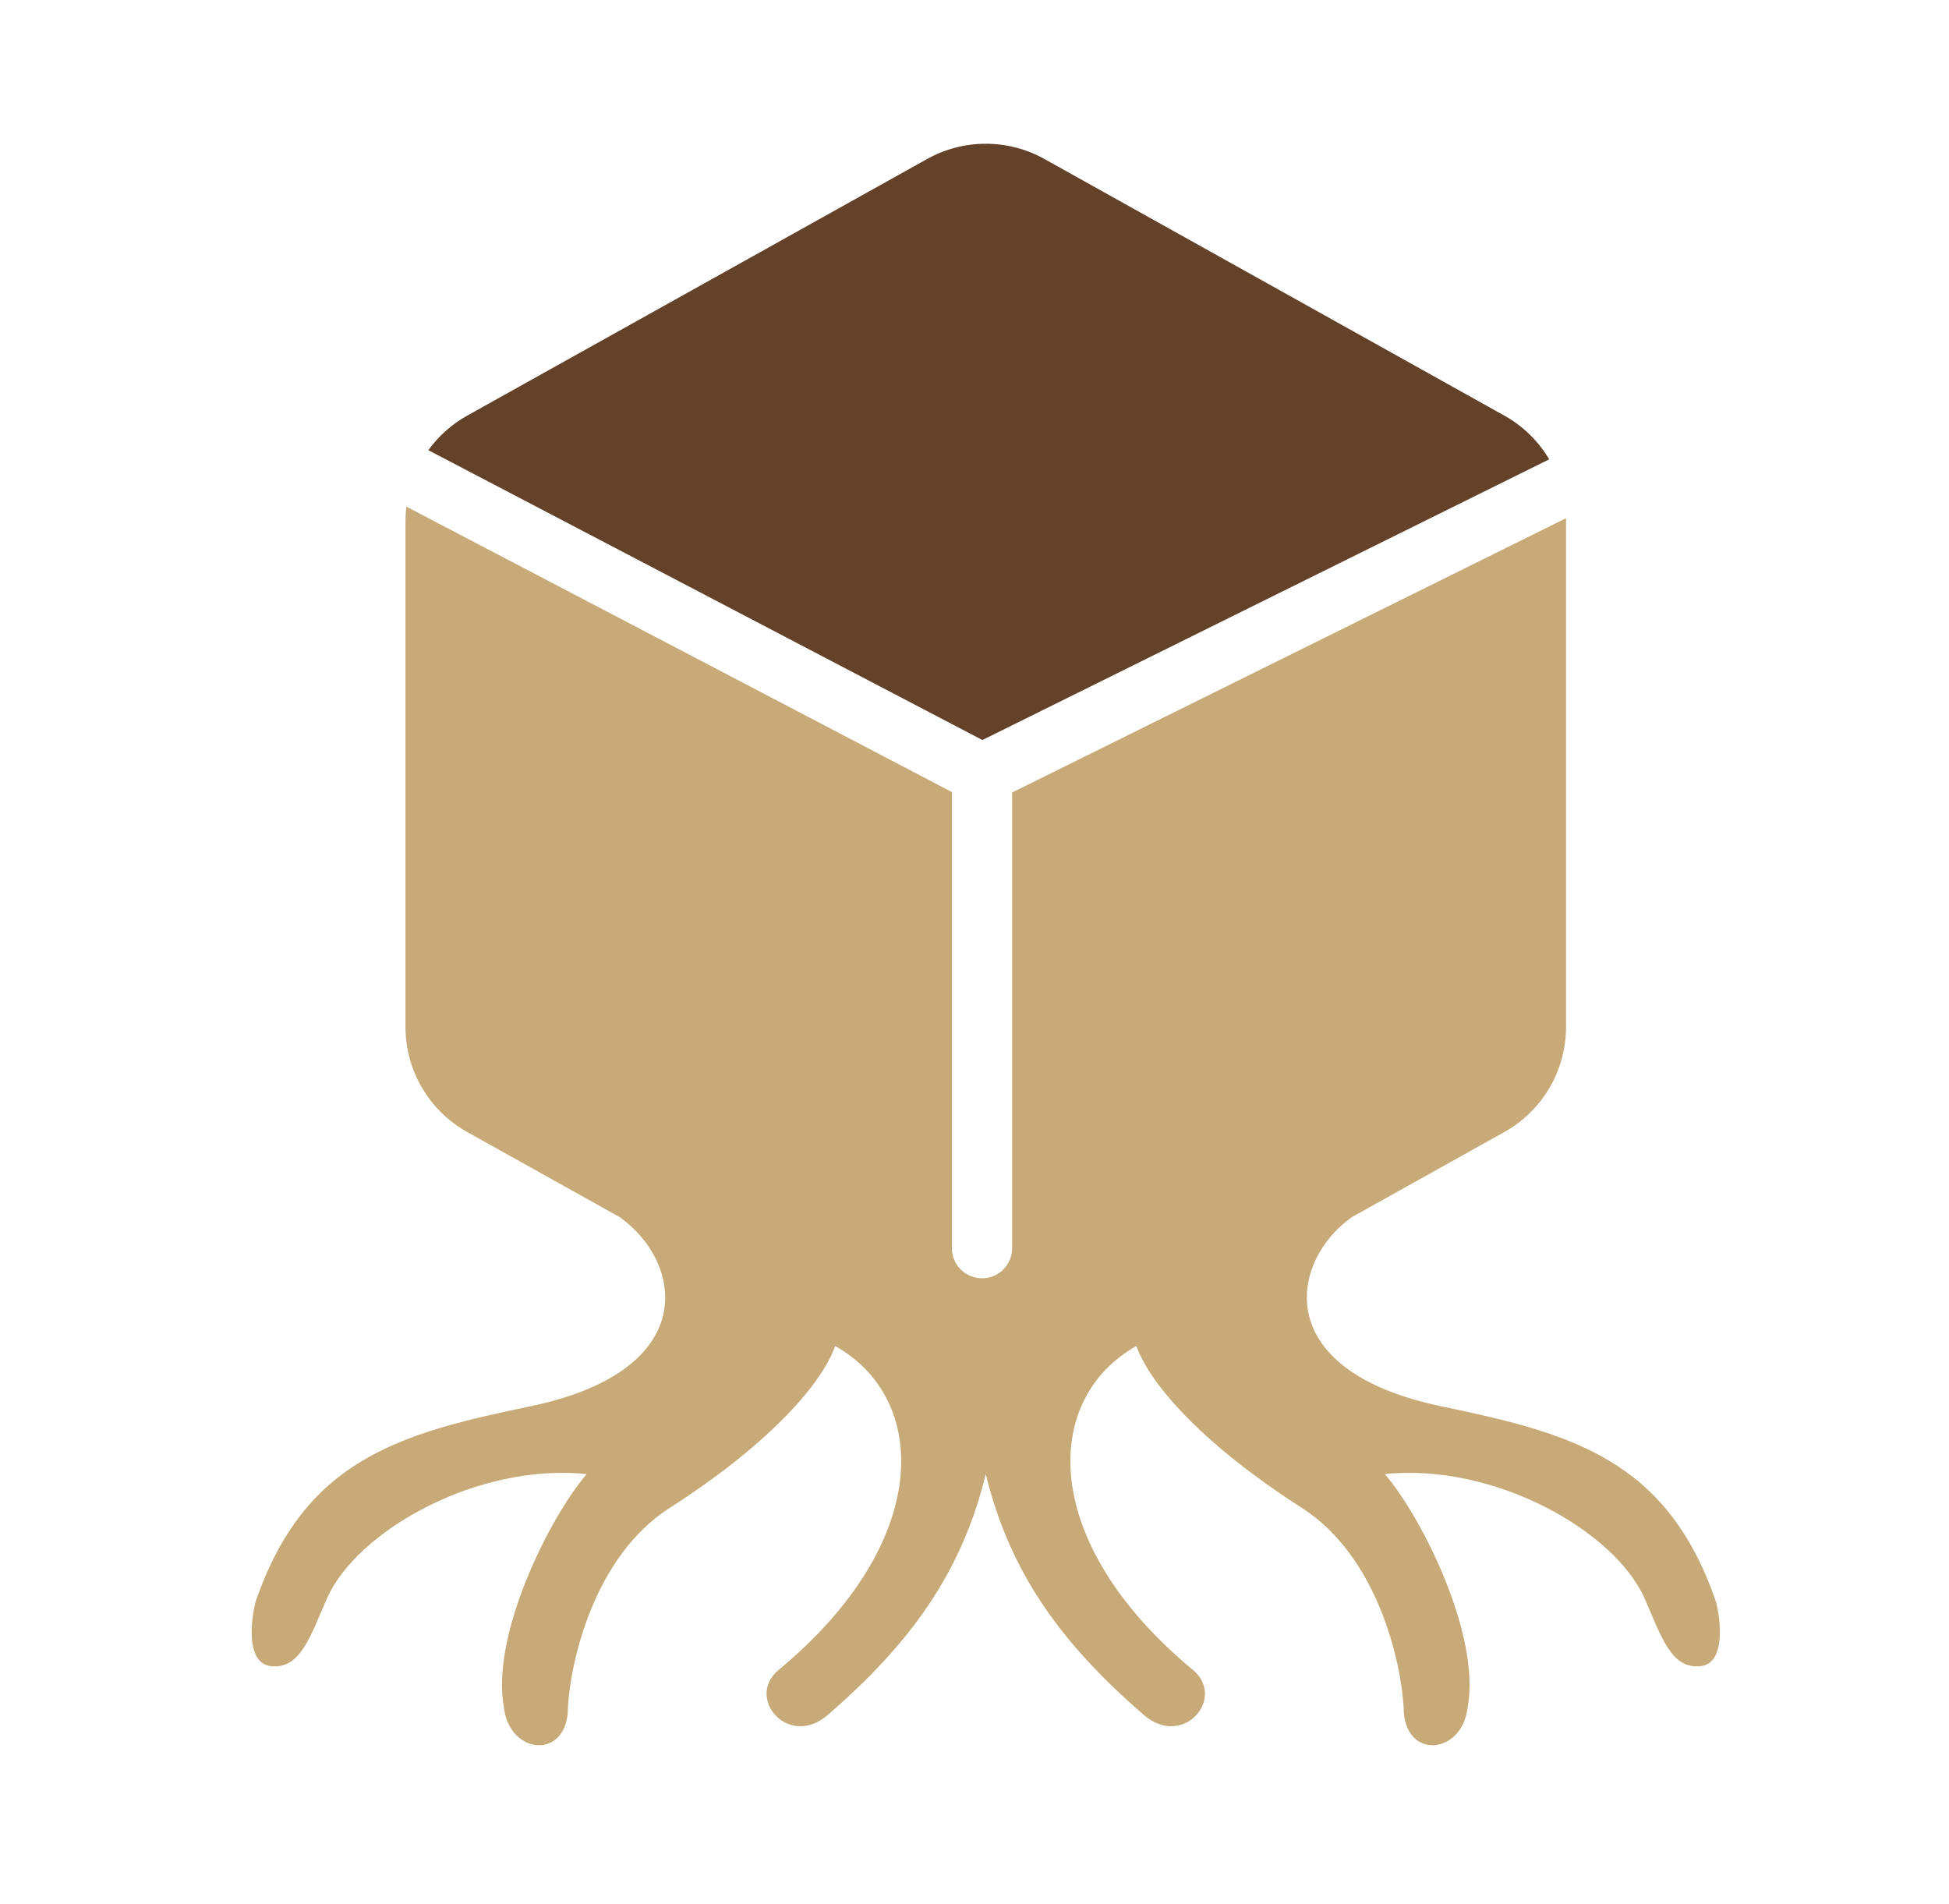
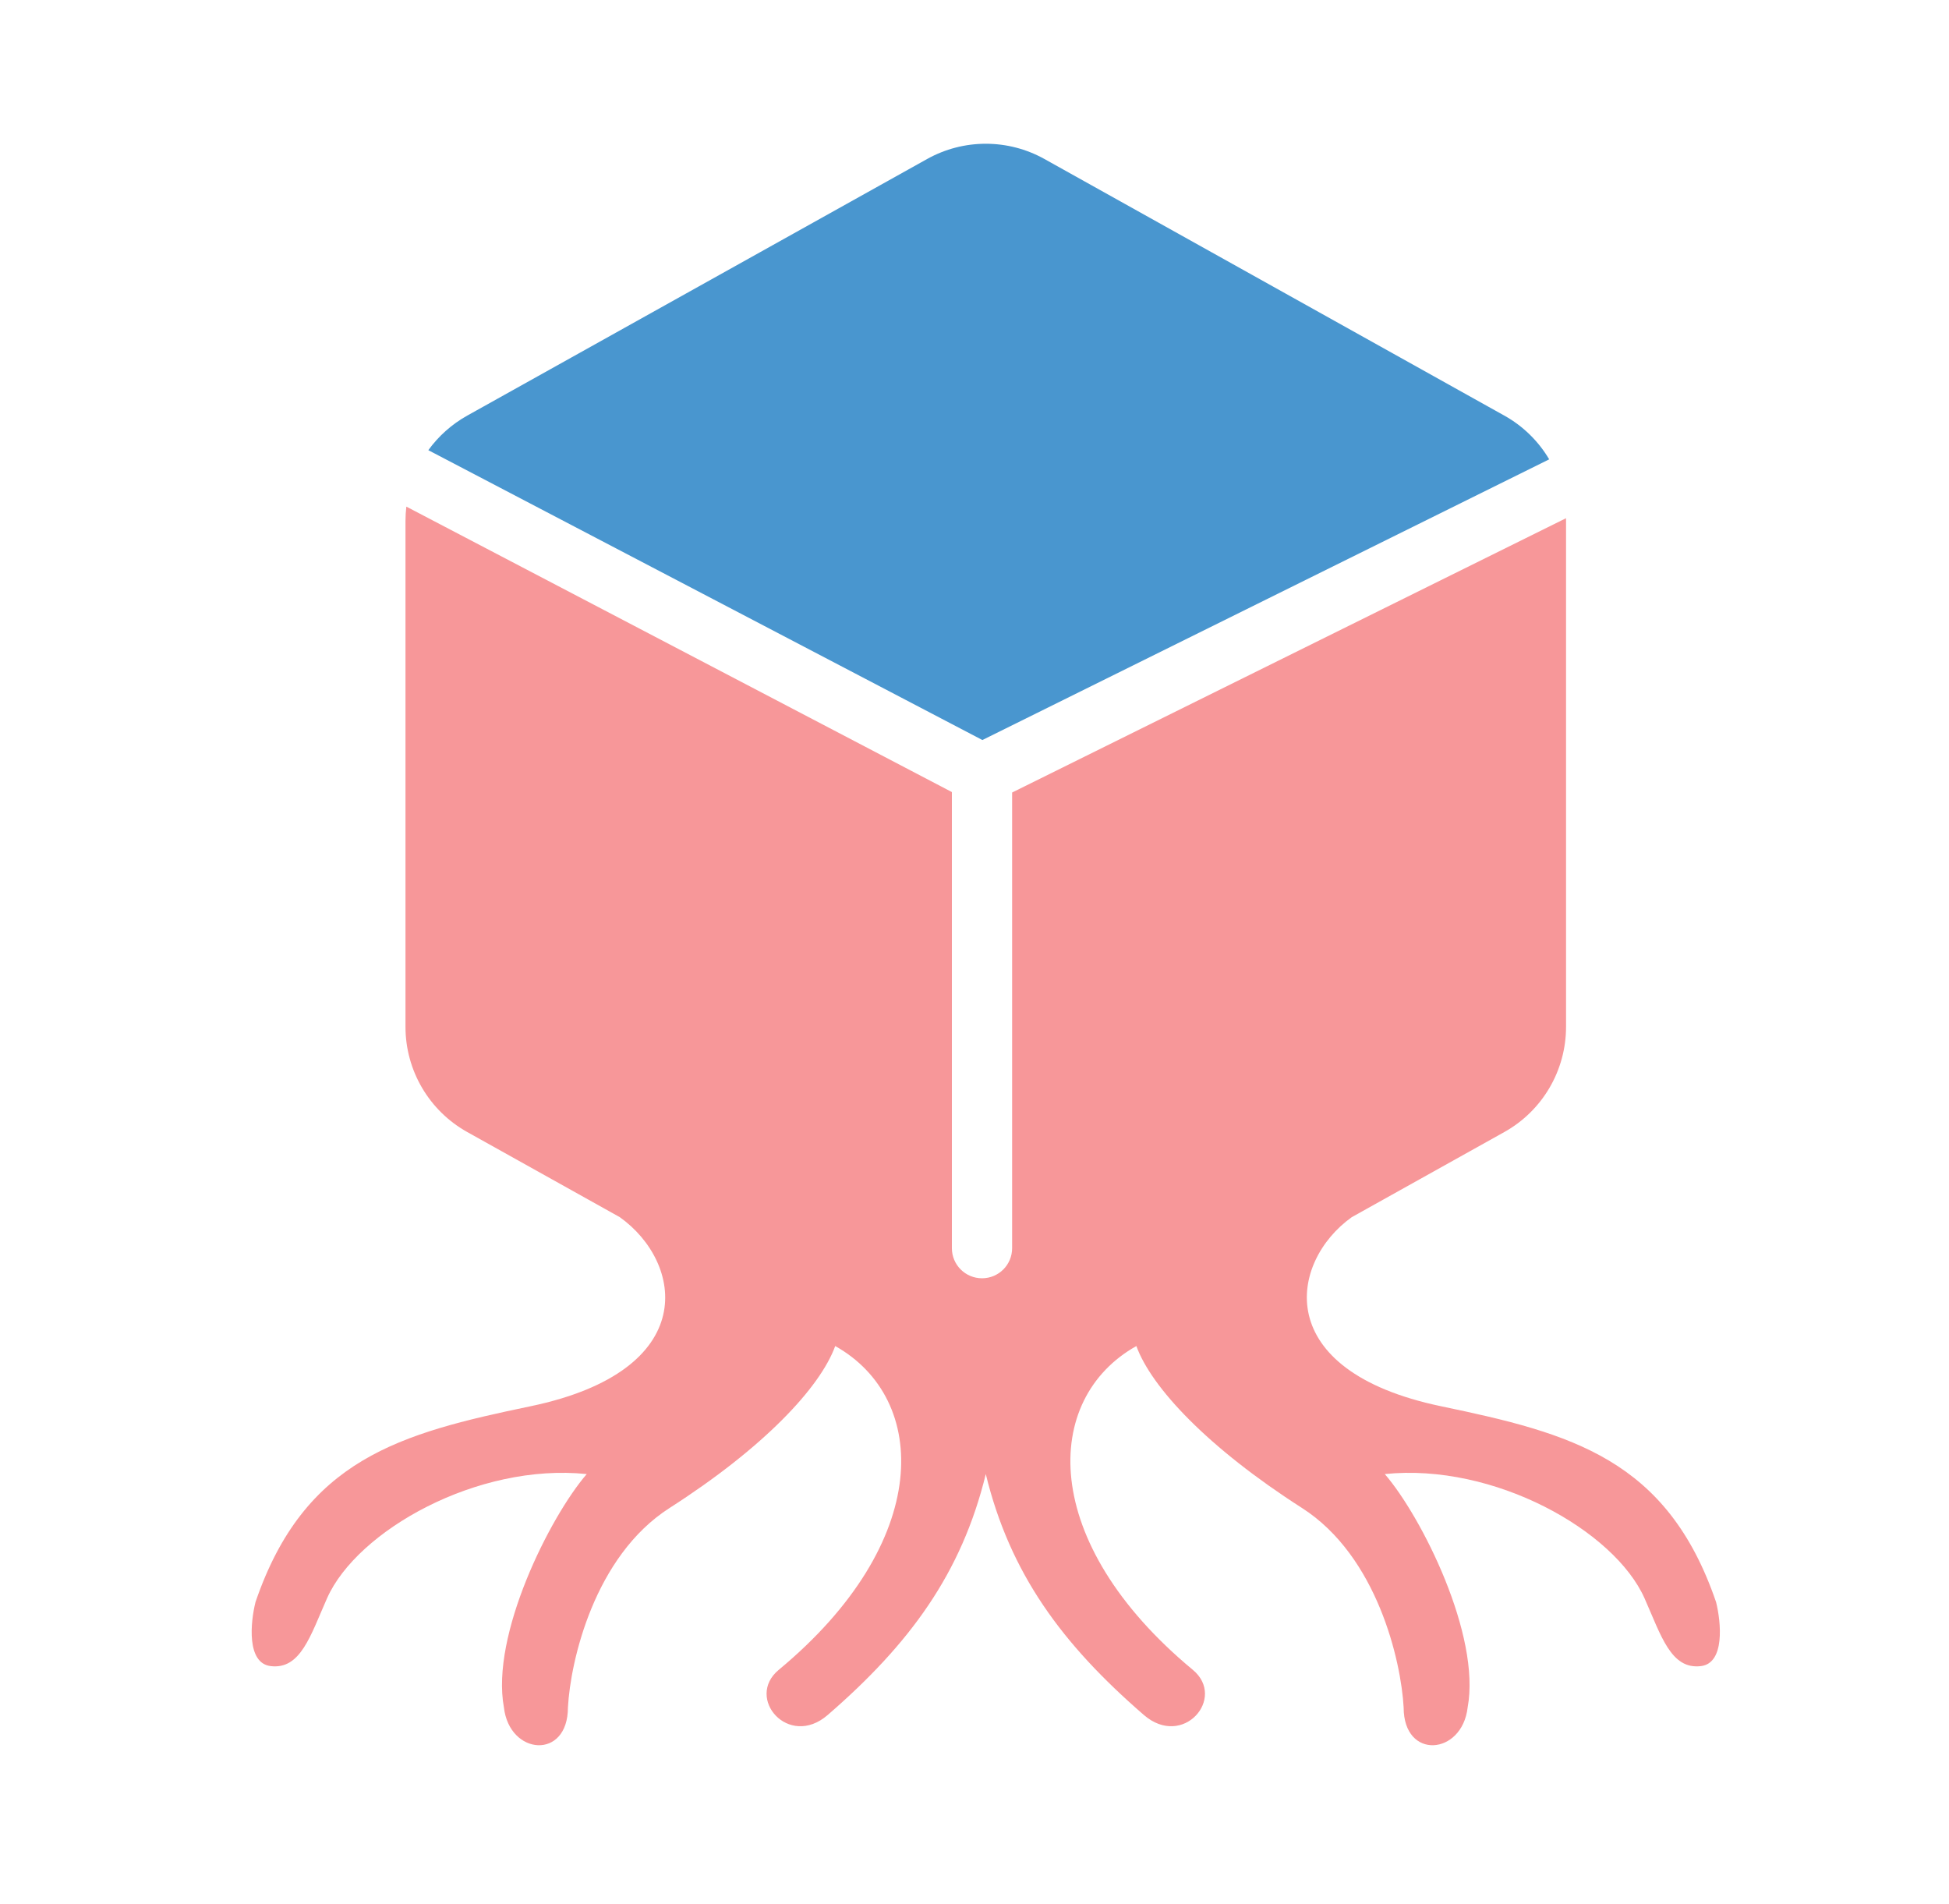
<svg xmlns="http://www.w3.org/2000/svg" width="43" height="42" viewBox="0 0 43 42" fill="none">
-   <path d="M21.001 17.473V27.535C21.001 27.902 21.299 28.199 21.666 28.199C22.033 28.199 22.33 27.902 22.33 27.535V17.483L34.55 11.432C34.551 11.451 34.551 11.47 34.551 11.489V22.652C34.551 23.616 34.03 24.504 33.189 24.973L29.823 26.851C28.449 27.832 28.016 30.235 31.798 31.023C34.67 31.621 36.781 32.186 37.861 35.342C37.972 35.785 38.06 36.687 37.529 36.754C36.864 36.837 36.648 36.08 36.283 35.259C35.618 33.764 32.961 32.269 30.552 32.518C31.369 33.465 32.675 36.076 32.38 37.667C32.258 38.724 30.968 38.83 30.968 37.667C30.912 36.643 30.386 34.329 28.725 33.266C26.649 31.937 25.403 30.608 25.071 29.694C22.995 30.857 22.912 34.013 26.317 36.837C27.064 37.457 26.101 38.581 25.237 37.833C23.428 36.267 22.282 34.709 21.749 32.518C21.215 34.709 20.07 36.267 18.261 37.833C17.397 38.581 16.433 37.457 17.181 36.837C20.586 34.013 20.503 30.857 18.427 29.694C18.095 30.608 16.849 31.937 14.773 33.266C13.111 34.329 12.585 36.643 12.53 37.667C12.53 38.83 11.239 38.724 11.118 37.667C10.822 36.076 12.128 33.465 12.945 32.518C10.537 32.269 7.879 33.764 7.215 35.259C6.85 36.08 6.633 36.837 5.969 36.754C5.437 36.687 5.526 35.785 5.637 35.342C6.716 32.186 8.828 31.621 11.7 31.023C15.486 30.234 15.071 27.844 13.673 26.85L10.309 24.973C9.468 24.504 8.946 23.616 8.946 22.652V11.489C8.946 11.383 8.953 11.279 8.965 11.176L21.001 17.473Z" fill="#C7AA77" />
-   <path d="M20.454 3.508C21.259 3.059 22.239 3.059 23.044 3.508L33.189 9.168C33.606 9.4 33.944 9.736 34.179 10.133L21.674 16.325L9.45 9.931C9.674 9.622 9.965 9.36 10.309 9.168L20.454 3.508Z" fill="#634229" />
+   <path d="M21.001 17.473V27.535C21.001 27.902 21.299 28.199 21.666 28.199C22.033 28.199 22.33 27.902 22.33 27.535V17.483L34.55 11.432C34.551 11.451 34.551 11.47 34.551 11.489V22.652C34.551 23.616 34.03 24.504 33.189 24.973L29.823 26.851C28.449 27.832 28.016 30.235 31.798 31.023C34.67 31.621 36.781 32.186 37.861 35.342C37.972 35.785 38.06 36.687 37.529 36.754C36.864 36.837 36.648 36.08 36.283 35.259C35.618 33.764 32.961 32.269 30.552 32.518C31.369 33.465 32.675 36.076 32.38 37.667C32.258 38.724 30.968 38.83 30.968 37.667C30.912 36.643 30.386 34.329 28.725 33.266C26.649 31.937 25.403 30.608 25.071 29.694C22.995 30.857 22.912 34.013 26.317 36.837C27.064 37.457 26.101 38.581 25.237 37.833C23.428 36.267 22.282 34.709 21.749 32.518C21.215 34.709 20.07 36.267 18.261 37.833C17.397 38.581 16.433 37.457 17.181 36.837C20.586 34.013 20.503 30.857 18.427 29.694C18.095 30.608 16.849 31.937 14.773 33.266C13.111 34.329 12.585 36.643 12.53 37.667C12.53 38.83 11.239 38.724 11.118 37.667C10.822 36.076 12.128 33.465 12.945 32.518C10.537 32.269 7.879 33.764 7.215 35.259C6.85 36.08 6.633 36.837 5.969 36.754C5.437 36.687 5.526 35.785 5.637 35.342C6.716 32.186 8.828 31.621 11.7 31.023C15.486 30.234 15.071 27.844 13.673 26.85L10.309 24.973C9.468 24.504 8.946 23.616 8.946 22.652V11.489C8.946 11.383 8.953 11.279 8.965 11.176L21.001 17.473Z" fill="#F79799" />
+   <path d="M20.454 3.508C21.259 3.059 22.239 3.059 23.044 3.508L33.189 9.168C33.606 9.4 33.944 9.736 34.179 10.133L21.674 16.325L9.45 9.931C9.674 9.622 9.965 9.36 10.309 9.168L20.454 3.508Z" fill="#4996CF" />
</svg>
